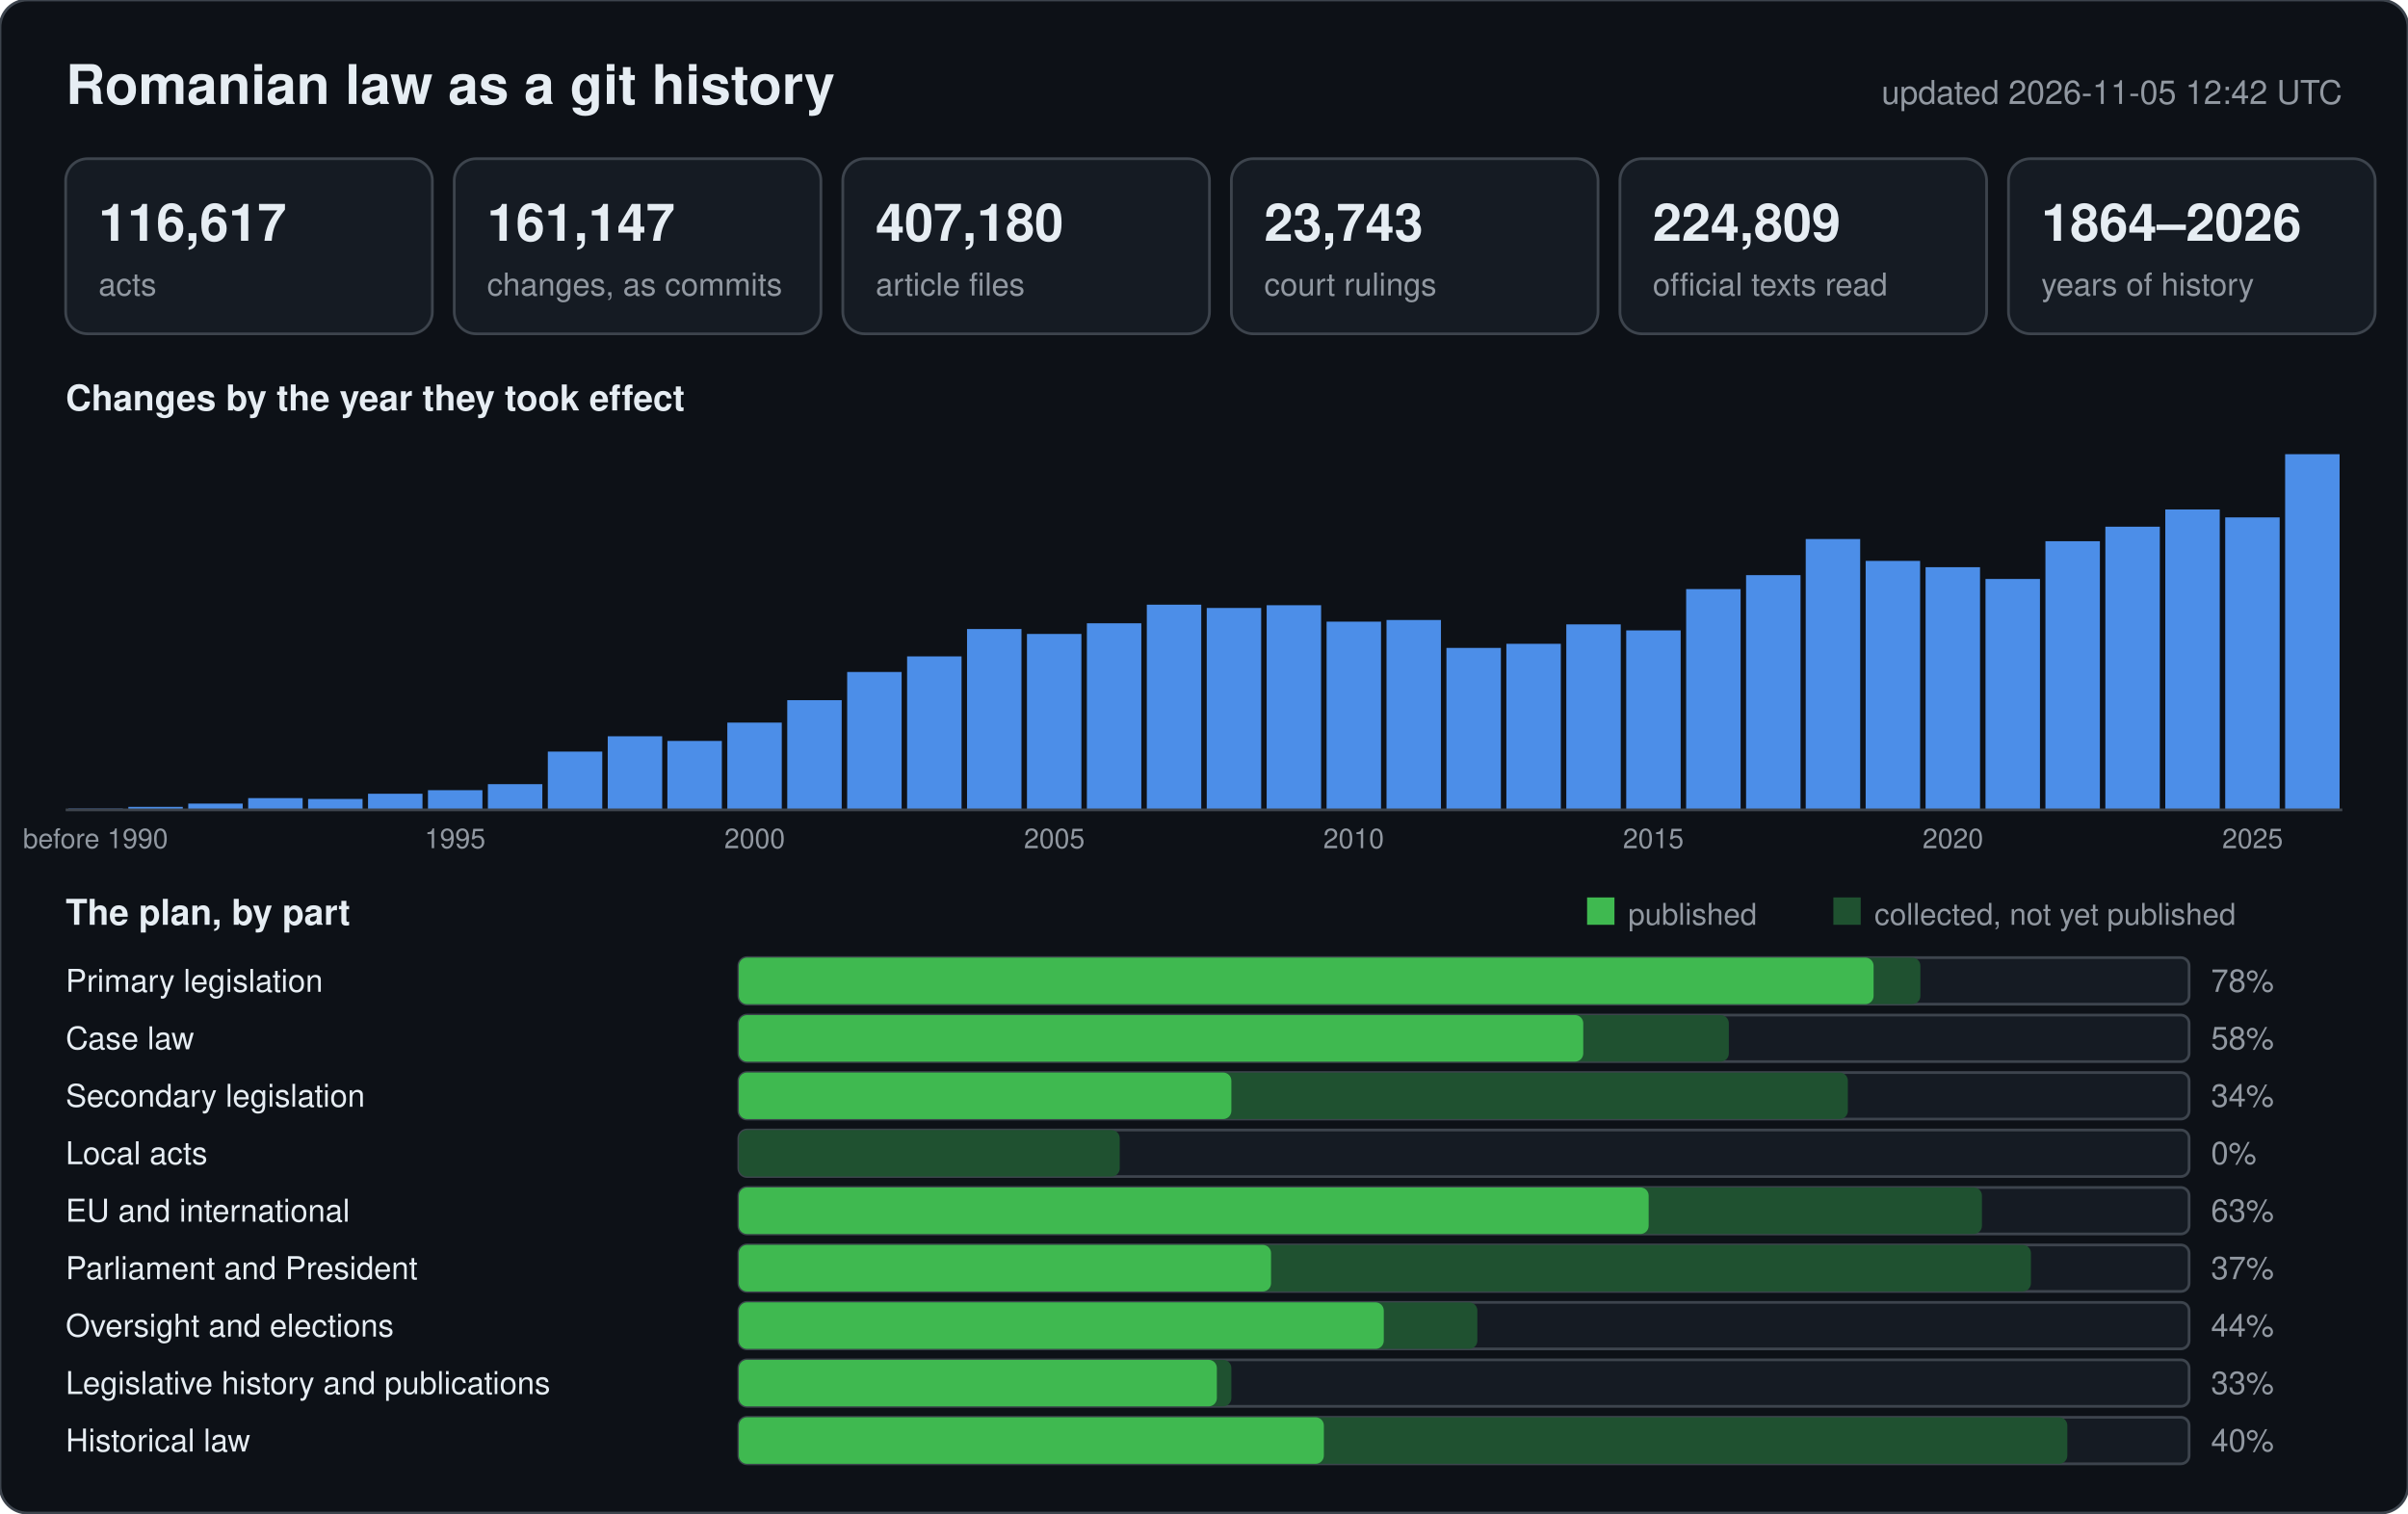
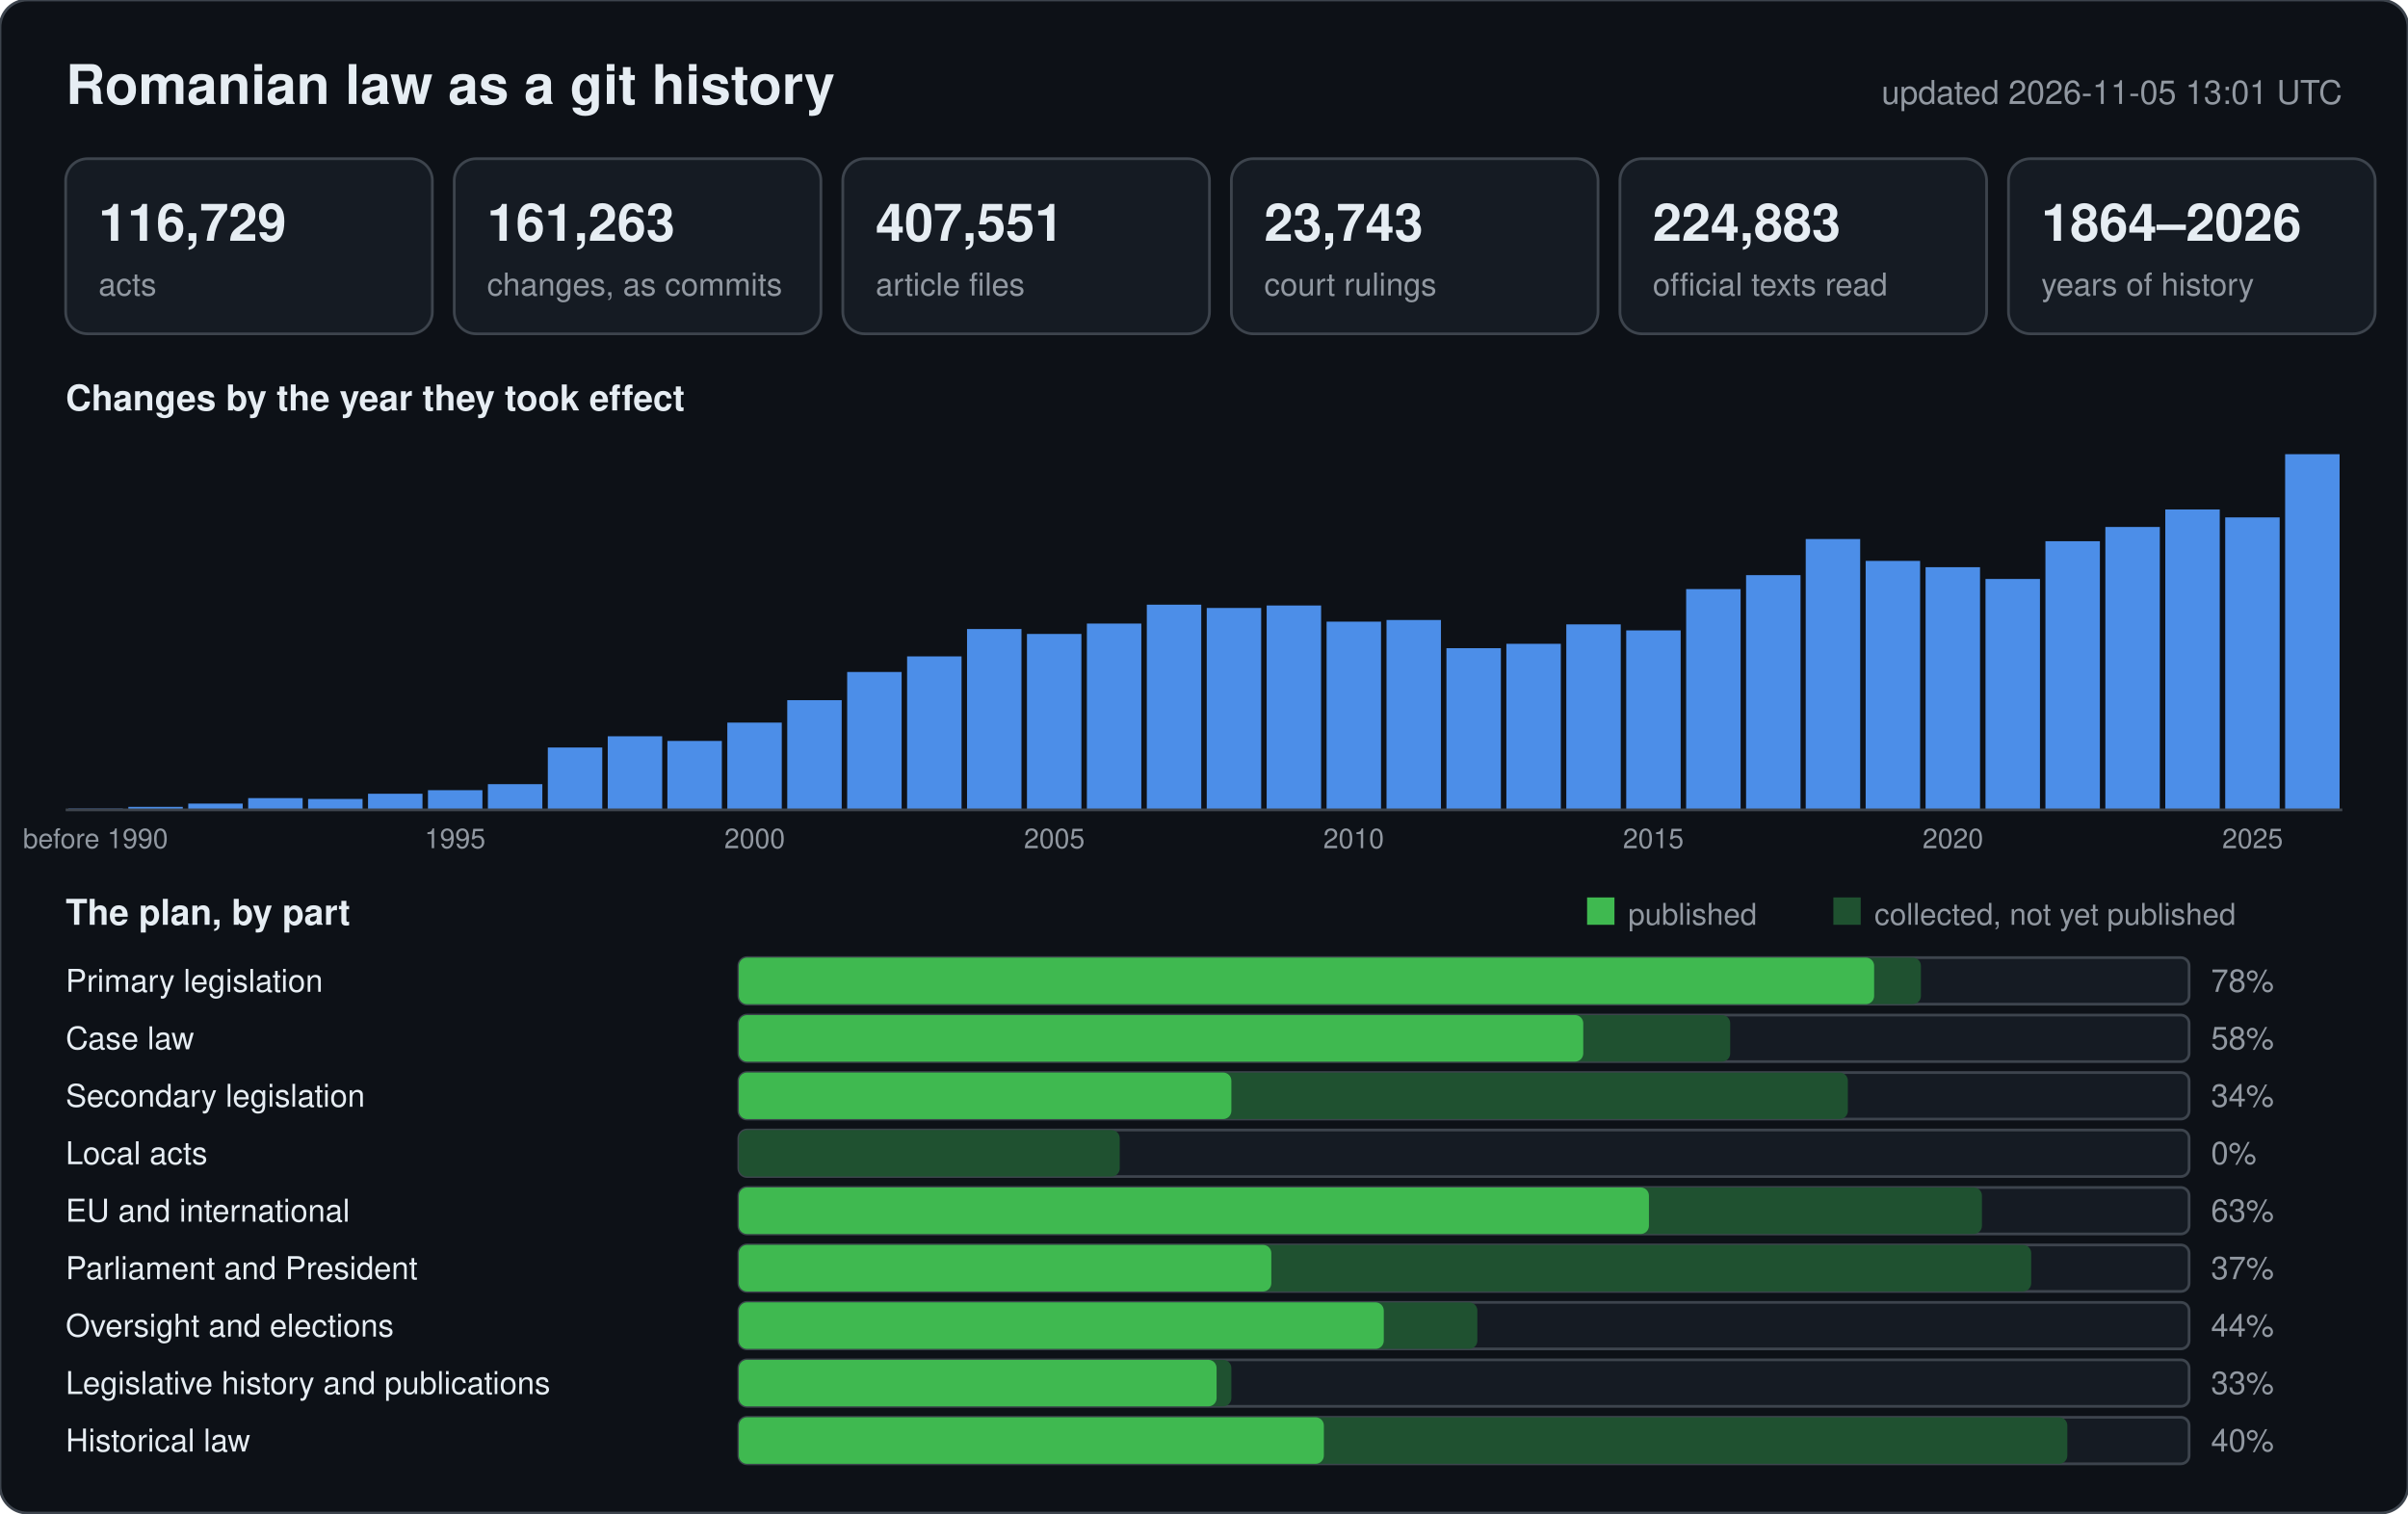
<svg xmlns="http://www.w3.org/2000/svg" width="880" height="553" viewBox="0 0 880 553" font-family="-apple-system,BlinkMacSystemFont,Segoe UI,Helvetica,Arial,sans-serif">
  <rect width="880" height="553" rx="10" fill="#0d1117" stroke="#3d444d" />
  <text x="24" y="38" font-size="20" font-weight="600" fill="#e6edf3">Romanian law as a git history</text>
-   <text x="856" y="38" font-size="12" text-anchor="end" fill="#9198a1">updated 2026-11-05 12:42 UTC</text>
+   <text x="856" y="38" font-size="12" text-anchor="end" fill="#9198a1">updated 2026-11-05 13:01 UTC</text>
  <rect x="24" y="58" width="134" height="64" rx="8" fill="#151b23" stroke="#3d444d" />
-   <text x="36" y="88" font-size="19" font-weight="600" fill="#e6edf3">116,617</text>
+   <text x="36" y="88" font-size="19" font-weight="600" fill="#e6edf3">116,729</text>
  <text x="36" y="108" font-size="11.5" fill="#9198a1">acts</text>
  <rect x="166" y="58" width="134" height="64" rx="8" fill="#151b23" stroke="#3d444d" />
-   <text x="178" y="88" font-size="19" font-weight="600" fill="#e6edf3">161,147</text>
+   <text x="178" y="88" font-size="19" font-weight="600" fill="#e6edf3">161,263</text>
  <text x="178" y="108" font-size="11.5" fill="#9198a1">changes, as commits</text>
  <rect x="308" y="58" width="134" height="64" rx="8" fill="#151b23" stroke="#3d444d" />
-   <text x="320" y="88" font-size="19" font-weight="600" fill="#e6edf3">407,180</text>
+   <text x="320" y="88" font-size="19" font-weight="600" fill="#e6edf3">407,551</text>
  <text x="320" y="108" font-size="11.5" fill="#9198a1">article files</text>
  <rect x="450" y="58" width="134" height="64" rx="8" fill="#151b23" stroke="#3d444d" />
  <text x="462" y="88" font-size="19" font-weight="600" fill="#e6edf3">23,743</text>
  <text x="462" y="108" font-size="11.5" fill="#9198a1">court rulings</text>
  <rect x="592" y="58" width="134" height="64" rx="8" fill="#151b23" stroke="#3d444d" />
-   <text x="604" y="88" font-size="19" font-weight="600" fill="#e6edf3">224,809</text>
+   <text x="604" y="88" font-size="19" font-weight="600" fill="#e6edf3">224,883</text>
  <text x="604" y="108" font-size="11.5" fill="#9198a1">official texts read</text>
  <rect x="734" y="58" width="134" height="64" rx="8" fill="#151b23" stroke="#3d444d" />
  <text x="746" y="88" font-size="19" font-weight="600" fill="#e6edf3">1864–2026</text>
  <text x="746" y="108" font-size="11.5" fill="#9198a1">years of history</text>
  <text x="24" y="150" font-size="13" font-weight="600" fill="#e6edf3">Changes by the year they took effect</text>
  <rect x="25.0" y="295.4" width="19.9" height="0.6" fill="#2b4a75" />
  <text x="34.9" y="310" font-size="10" text-anchor="middle" fill="#9198a1">before 1990</text>
  <rect x="46.9" y="294.9" width="19.9" height="1.1" fill="#4c8ee8" />
  <rect x="68.8" y="293.7" width="19.9" height="2.3" fill="#4c8ee8" />
  <rect x="90.7" y="291.7" width="19.9" height="4.3" fill="#4c8ee8" />
  <rect x="112.6" y="292.0" width="19.9" height="4.0" fill="#4c8ee8" />
  <rect x="134.5" y="290.1" width="19.9" height="5.9" fill="#4c8ee8" />
  <rect x="156.4" y="288.8" width="19.9" height="7.2" fill="#4c8ee8" />
  <text x="166.3" y="310" font-size="10" text-anchor="middle" fill="#9198a1">1995</text>
  <rect x="178.3" y="286.6" width="19.9" height="9.4" fill="#4c8ee8" />
-   <rect x="200.2" y="274.7" width="19.9" height="21.3" fill="#4c8ee8" />
+   <rect x="200.2" y="273.2" width="19.9" height="22.8" fill="#4c8ee8" />
  <rect x="222.1" y="269.1" width="19.9" height="26.9" fill="#4c8ee8" />
  <rect x="243.9" y="270.8" width="19.9" height="25.2" fill="#4c8ee8" />
  <rect x="265.8" y="264.1" width="19.9" height="31.9" fill="#4c8ee8" />
  <text x="275.8" y="310" font-size="10" text-anchor="middle" fill="#9198a1">2000</text>
  <rect x="287.7" y="255.9" width="19.9" height="40.1" fill="#4c8ee8" />
  <rect x="309.6" y="245.6" width="19.9" height="50.4" fill="#4c8ee8" />
  <rect x="331.5" y="239.9" width="19.9" height="56.1" fill="#4c8ee8" />
  <rect x="353.4" y="229.9" width="19.9" height="66.1" fill="#4c8ee8" />
  <rect x="375.3" y="231.7" width="19.9" height="64.3" fill="#4c8ee8" />
  <text x="385.3" y="310" font-size="10" text-anchor="middle" fill="#9198a1">2005</text>
-   <rect x="397.2" y="227.8" width="19.9" height="68.2" fill="#4c8ee8" />
+   <rect x="397.2" y="227.9" width="19.9" height="68.1" fill="#4c8ee8" />
  <rect x="419.1" y="221.0" width="19.9" height="75.0" fill="#4c8ee8" />
  <rect x="441.0" y="222.2" width="19.9" height="73.8" fill="#4c8ee8" />
-   <rect x="462.9" y="221.2" width="19.9" height="74.8" fill="#4c8ee8" />
+   <rect x="462.9" y="221.3" width="19.9" height="74.7" fill="#4c8ee8" />
  <rect x="484.8" y="227.2" width="19.9" height="68.8" fill="#4c8ee8" />
  <text x="494.7" y="310" font-size="10" text-anchor="middle" fill="#9198a1">2010</text>
  <rect x="506.7" y="226.6" width="19.9" height="69.4" fill="#4c8ee8" />
-   <rect x="528.6" y="236.8" width="19.9" height="59.2" fill="#4c8ee8" />
+   <rect x="528.6" y="236.9" width="19.9" height="59.1" fill="#4c8ee8" />
  <rect x="550.5" y="235.3" width="19.9" height="60.7" fill="#4c8ee8" />
  <rect x="572.4" y="228.2" width="19.9" height="67.8" fill="#4c8ee8" />
  <rect x="594.3" y="230.4" width="19.9" height="65.6" fill="#4c8ee8" />
  <text x="604.2" y="310" font-size="10" text-anchor="middle" fill="#9198a1">2015</text>
  <rect x="616.2" y="215.3" width="19.9" height="80.7" fill="#4c8ee8" />
  <rect x="638.1" y="210.2" width="19.9" height="85.8" fill="#4c8ee8" />
  <rect x="659.9" y="197.0" width="19.9" height="99.0" fill="#4c8ee8" />
  <rect x="681.8" y="205.0" width="19.9" height="91.0" fill="#4c8ee8" />
  <rect x="703.7" y="207.3" width="19.9" height="88.7" fill="#4c8ee8" />
  <text x="713.7" y="310" font-size="10" text-anchor="middle" fill="#9198a1">2020</text>
  <rect x="725.6" y="211.6" width="19.9" height="84.4" fill="#4c8ee8" />
  <rect x="747.5" y="197.8" width="19.9" height="98.2" fill="#4c8ee8" />
-   <rect x="769.4" y="192.5" width="19.9" height="103.5" fill="#4c8ee8" />
+   <rect x="769.4" y="192.6" width="19.9" height="103.4" fill="#4c8ee8" />
  <rect x="791.3" y="186.2" width="19.9" height="109.8" fill="#4c8ee8" />
  <rect x="813.2" y="189.1" width="19.9" height="106.9" fill="#4c8ee8" />
  <text x="823.2" y="310" font-size="10" text-anchor="middle" fill="#9198a1">2025</text>
  <rect x="835.1" y="166.0" width="19.9" height="130.0" fill="#4c8ee8" />
  <line x1="24" y1="296" x2="856" y2="296" stroke="#3d444d" />
  <text x="24" y="338" font-size="13" font-weight="600" fill="#e6edf3">The plan, by part</text>
  <rect x="580" y="328" width="10" height="10" fill="#3fb950" />
  <text x="595" y="338" font-size="11" fill="#9198a1">published</text>
  <rect x="670" y="328" width="10" height="10" fill="#1f5130" />
  <text x="685" y="338" font-size="11" fill="#9198a1">collected, not yet published</text>
  <text x="24" y="362.5" font-size="11.5" fill="#e6edf3">Primary legislation</text>
  <rect x="270" y="350" width="530" height="17" rx="3" fill="#151b23" stroke="#3d444d" />
-   <rect x="270" y="350" width="431.8" height="17" rx="3" fill="#1f5130" />
-   <rect x="270" y="350" width="414.7" height="17" rx="3" fill="#3fb950" />
+   <rect x="270" y="350" width="432.0" height="17" rx="3" fill="#1f5130" />
+   <rect x="270" y="350" width="414.9" height="17" rx="3" fill="#3fb950" />
  <text x="808" y="362.5" font-size="11.5" fill="#9198a1">78%</text>
  <text x="24" y="383.5" font-size="11.5" fill="#e6edf3">Case law</text>
  <rect x="270" y="371" width="530" height="17" rx="3" fill="#151b23" stroke="#3d444d" />
-   <rect x="270" y="371" width="361.8" height="17" rx="3" fill="#1f5130" />
+   <rect x="270" y="371" width="362.3" height="17" rx="3" fill="#1f5130" />
  <rect x="270" y="371" width="308.6" height="17" rx="3" fill="#3fb950" />
  <text x="808" y="383.5" font-size="11.5" fill="#9198a1">58%</text>
  <text x="24" y="404.5" font-size="11.5" fill="#e6edf3">Secondary legislation</text>
  <rect x="270" y="392" width="530" height="17" rx="3" fill="#151b23" stroke="#3d444d" />
  <rect x="270" y="392" width="405.3" height="17" rx="3" fill="#1f5130" />
  <rect x="270" y="392" width="180.0" height="17" rx="3" fill="#3fb950" />
  <text x="808" y="404.5" font-size="11.5" fill="#9198a1">34%</text>
  <text x="24" y="425.5" font-size="11.5" fill="#e6edf3">Local acts</text>
  <rect x="270" y="413" width="530" height="17" rx="3" fill="#151b23" stroke="#3d444d" />
  <rect x="270" y="413" width="139.2" height="17" rx="3" fill="#1f5130" />
  <rect x="270" y="413" width="0.0" height="17" rx="3" fill="#3fb950" />
  <text x="808" y="425.5" font-size="11.5" fill="#9198a1">0%</text>
  <text x="24" y="446.5" font-size="11.5" fill="#e6edf3">EU and international</text>
  <rect x="270" y="434" width="530" height="17" rx="3" fill="#151b23" stroke="#3d444d" />
  <rect x="270" y="434" width="454.3" height="17" rx="3" fill="#1f5130" />
-   <rect x="270" y="434" width="332.5" height="17" rx="3" fill="#3fb950" />
+   <rect x="270" y="434" width="332.6" height="17" rx="3" fill="#3fb950" />
  <text x="808" y="446.5" font-size="11.5" fill="#9198a1">63%</text>
  <text x="24" y="467.5" font-size="11.5" fill="#e6edf3">Parliament and President</text>
  <rect x="270" y="455" width="530" height="17" rx="3" fill="#151b23" stroke="#3d444d" />
-   <rect x="270" y="455" width="472.2" height="17" rx="3" fill="#1f5130" />
-   <rect x="270" y="455" width="194.5" height="17" rx="3" fill="#3fb950" />
+   <rect x="270" y="455" width="472.3" height="17" rx="3" fill="#1f5130" />
+   <rect x="270" y="455" width="194.6" height="17" rx="3" fill="#3fb950" />
  <text x="808" y="467.5" font-size="11.5" fill="#9198a1">37%</text>
  <text x="24" y="488.5" font-size="11.5" fill="#e6edf3">Oversight and elections</text>
  <rect x="270" y="476" width="530" height="17" rx="3" fill="#151b23" stroke="#3d444d" />
  <rect x="270" y="476" width="269.9" height="17" rx="3" fill="#1f5130" />
  <rect x="270" y="476" width="235.7" height="17" rx="3" fill="#3fb950" />
  <text x="808" y="488.5" font-size="11.5" fill="#9198a1">44%</text>
  <text x="24" y="509.5" font-size="11.5" fill="#e6edf3">Legislative history and publications</text>
  <rect x="270" y="497" width="530" height="17" rx="3" fill="#151b23" stroke="#3d444d" />
  <rect x="270" y="497" width="180.0" height="17" rx="3" fill="#1f5130" />
-   <rect x="270" y="497" width="174.7" height="17" rx="3" fill="#3fb950" />
+   <rect x="270" y="497" width="174.6" height="17" rx="3" fill="#3fb950" />
  <text x="808" y="509.5" font-size="11.5" fill="#9198a1">33%</text>
  <text x="24" y="530.5" font-size="11.5" fill="#e6edf3">Historical law</text>
  <rect x="270" y="518" width="530" height="17" rx="3" fill="#151b23" stroke="#3d444d" />
  <rect x="270" y="518" width="485.5" height="17" rx="3" fill="#1f5130" />
  <rect x="270" y="518" width="213.8" height="17" rx="3" fill="#3fb950" />
  <text x="808" y="530.5" font-size="11.5" fill="#9198a1">40%</text>
</svg>
